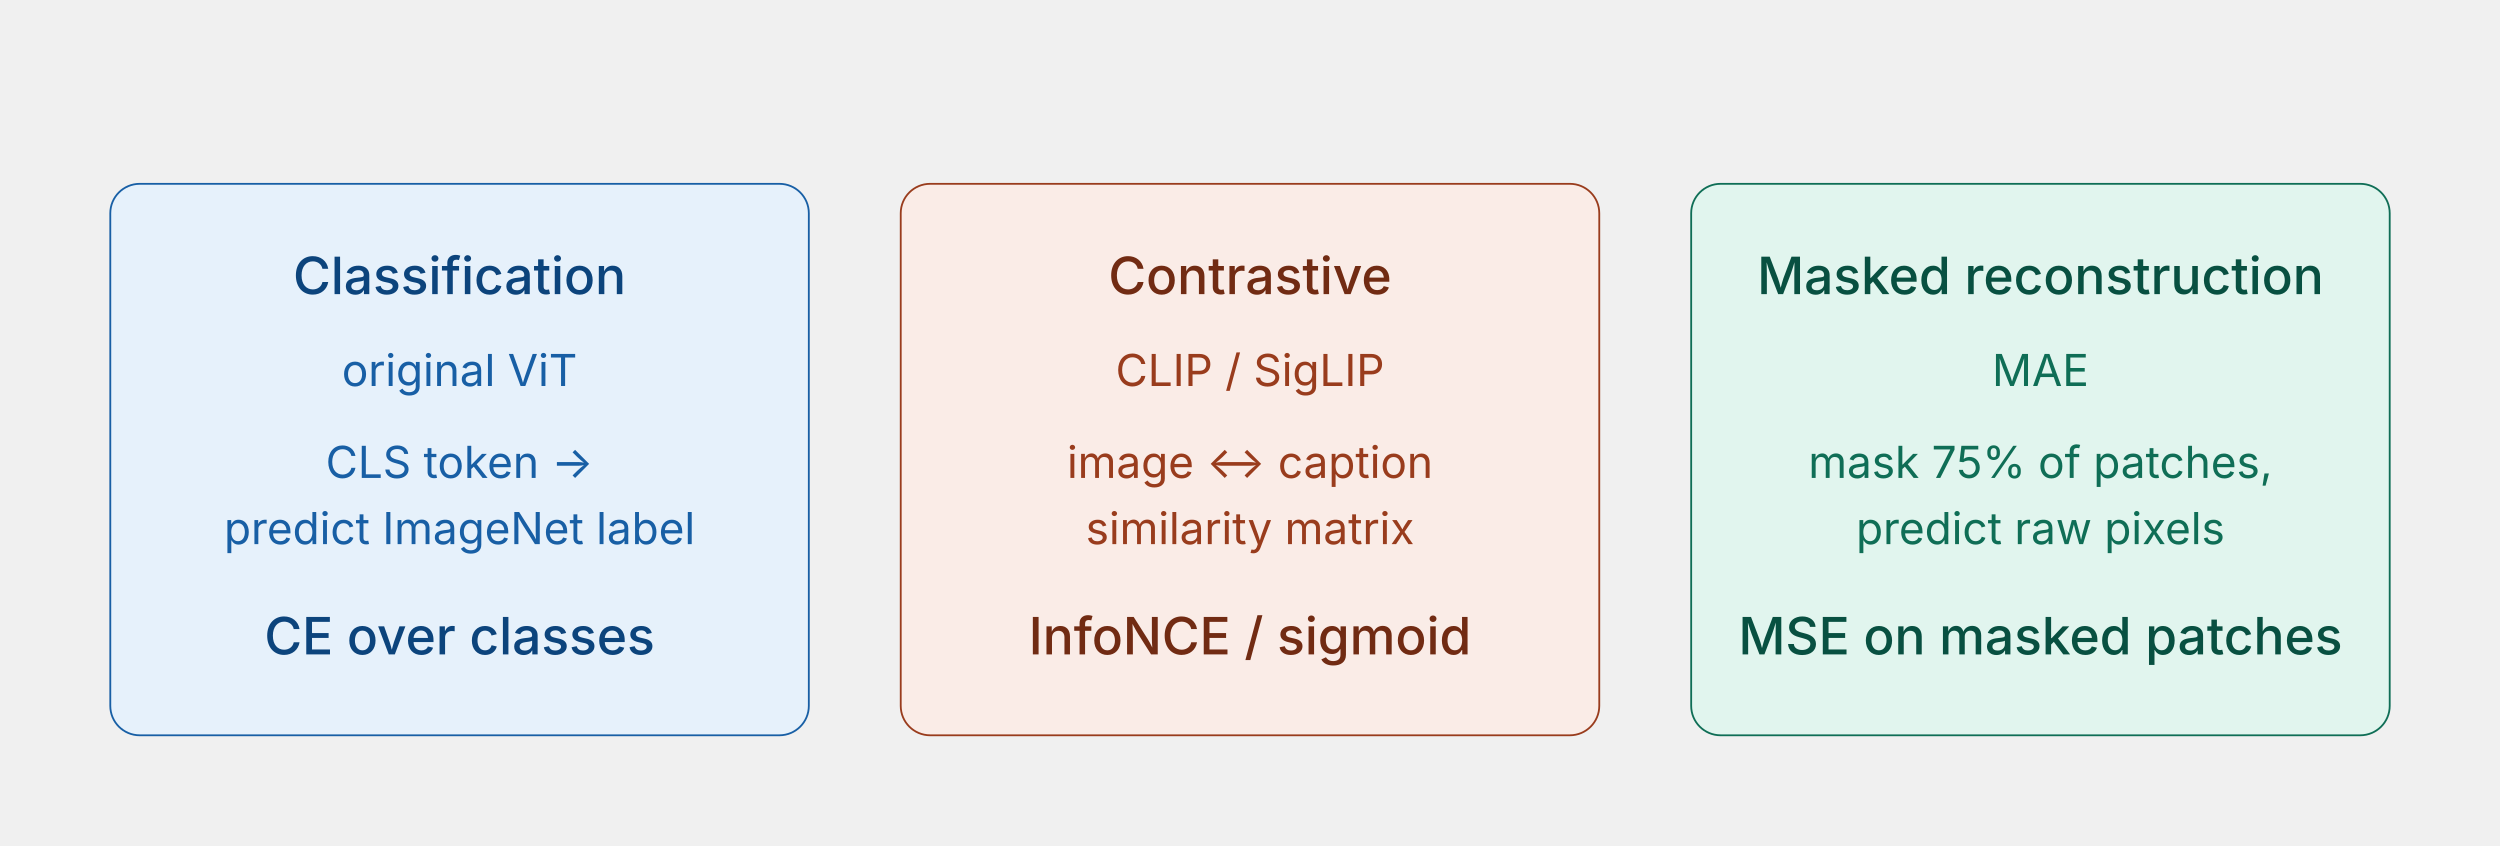
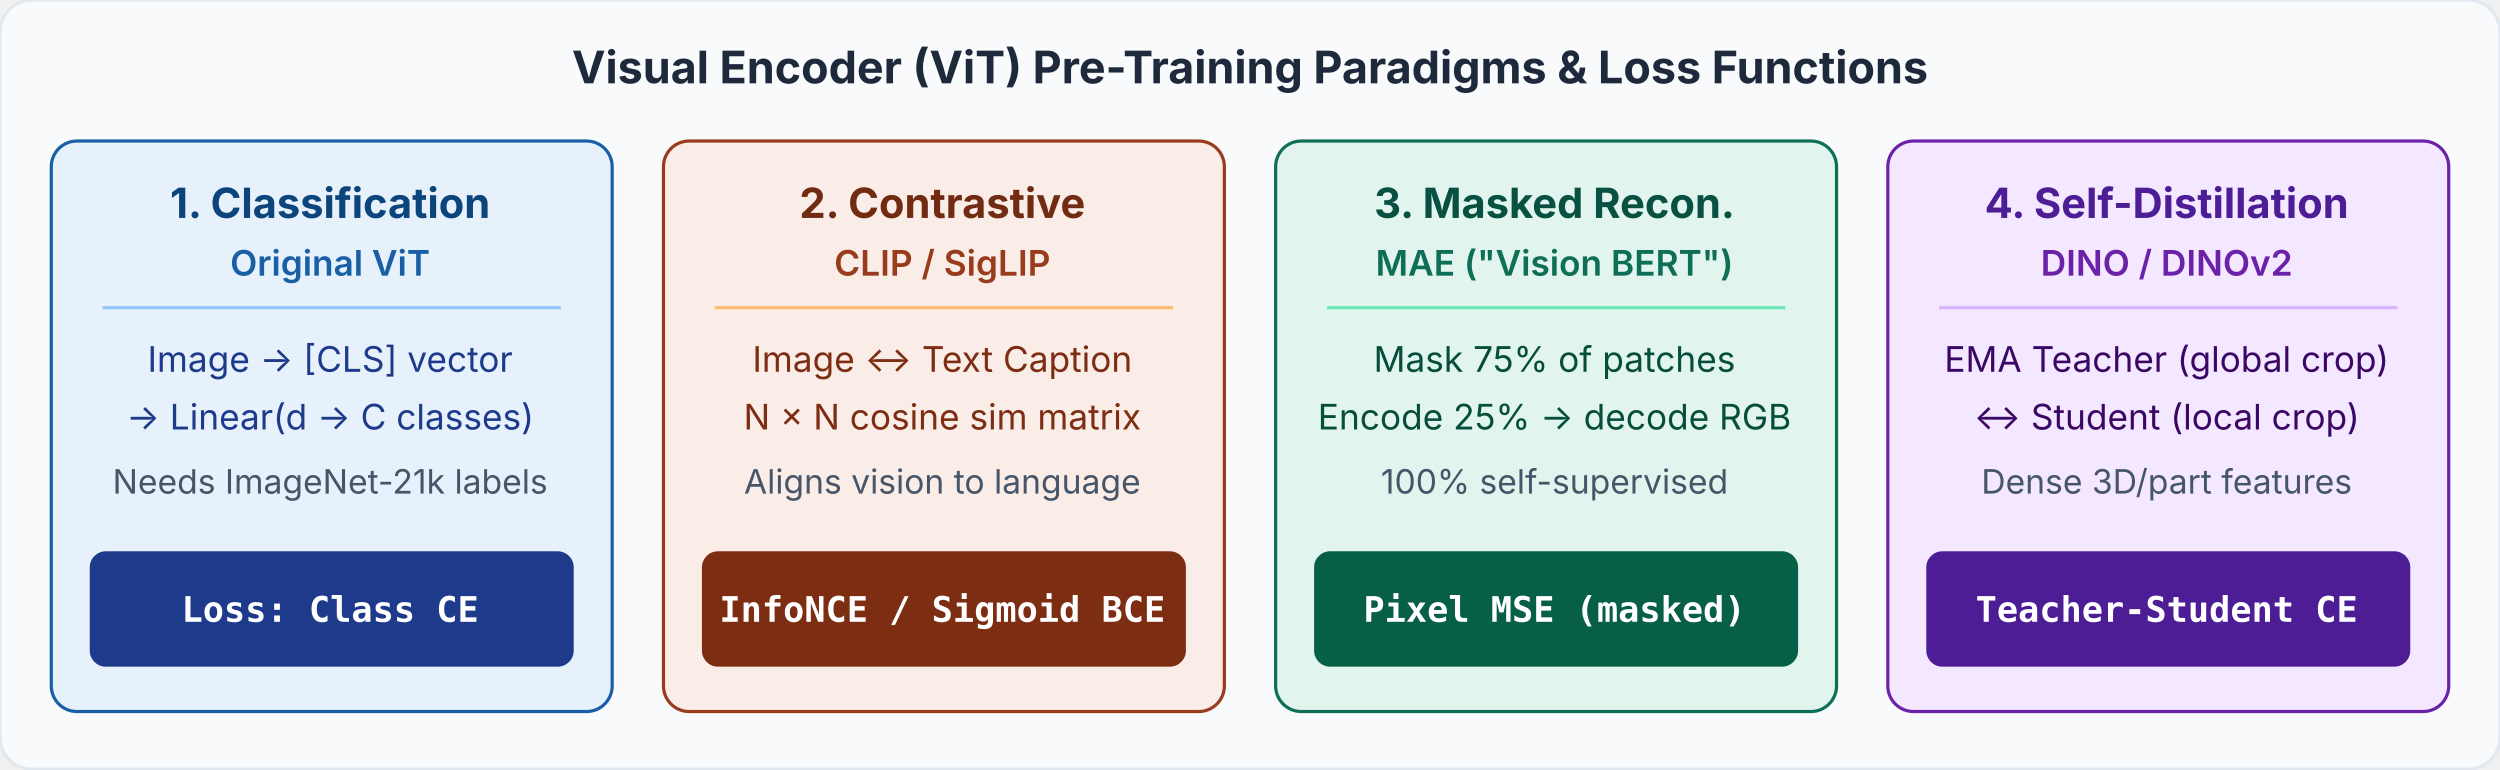
- <svg xmlns="http://www.w3.org/2000/svg" width="100%" viewBox="0 0 680 230" role="img" style="">
-   <g style="fill:rgb(0, 0, 0);stroke:none;color:rgb(11, 11, 11);stroke-width:1px;stroke-linecap:butt;stroke-linejoin:miter;opacity:1;font-family:anthropic-sans, -apple-system, &quot;system-ui&quot;, &quot;Segoe UI&quot;, sans-serif;font-size:16px;font-weight:400;text-anchor:start;dominant-baseline:auto">
-     <rect x="30" y="50" width="190" height="150" rx="8" stroke-width="0.5" style="fill:rgb(230, 241, 251);stroke:rgb(24, 95, 165);color:rgb(11, 11, 11);stroke-width:0.5px;stroke-linecap:butt;stroke-linejoin:miter;opacity:1;font-family:anthropic-sans, -apple-system, &quot;system-ui&quot;, &quot;Segoe UI&quot;, sans-serif;font-size:16px;font-weight:400;text-anchor:start;dominant-baseline:auto" />
-     <text x="125" y="80" text-anchor="middle" style="fill:rgb(12, 68, 124);stroke:none;color:rgb(11, 11, 11);stroke-width:1px;stroke-linecap:butt;stroke-linejoin:miter;opacity:1;font-family:anthropic-sans, -apple-system, &quot;system-ui&quot;, &quot;Segoe UI&quot;, sans-serif;font-size:14px;font-weight:500;text-anchor:middle;dominant-baseline:auto">Classification</text>
-     <text x="125" y="105" text-anchor="middle" style="fill:rgb(24, 95, 165);stroke:none;color:rgb(11, 11, 11);stroke-width:1px;stroke-linecap:butt;stroke-linejoin:miter;opacity:1;font-family:anthropic-sans, -apple-system, &quot;system-ui&quot;, &quot;Segoe UI&quot;, sans-serif;font-size:12px;font-weight:400;text-anchor:middle;dominant-baseline:auto">original ViT</text>
-     <text x="125" y="130" text-anchor="middle" style="fill:rgb(24, 95, 165);stroke:none;color:rgb(11, 11, 11);stroke-width:1px;stroke-linecap:butt;stroke-linejoin:miter;opacity:1;font-family:anthropic-sans, -apple-system, &quot;system-ui&quot;, &quot;Segoe UI&quot;, sans-serif;font-size:12px;font-weight:400;text-anchor:middle;dominant-baseline:auto">CLS token →</text>
-     <text x="125" y="148" text-anchor="middle" style="fill:rgb(24, 95, 165);stroke:none;color:rgb(11, 11, 11);stroke-width:1px;stroke-linecap:butt;stroke-linejoin:miter;opacity:1;font-family:anthropic-sans, -apple-system, &quot;system-ui&quot;, &quot;Segoe UI&quot;, sans-serif;font-size:12px;font-weight:400;text-anchor:middle;dominant-baseline:auto">predict ImageNet label</text>
-     <text x="125" y="178" text-anchor="middle" style="fill:rgb(12, 68, 124);stroke:none;color:rgb(11, 11, 11);stroke-width:1px;stroke-linecap:butt;stroke-linejoin:miter;opacity:1;font-family:anthropic-sans, -apple-system, &quot;system-ui&quot;, &quot;Segoe UI&quot;, sans-serif;font-size:14px;font-weight:500;text-anchor:middle;dominant-baseline:auto">CE over classes</text>
+ <svg xmlns="http://www.w3.org/2000/svg" width="100%" viewBox="0 0 780 240" role="img">
+   <rect width="780" height="240" rx="10" fill="#f8fafc" stroke="#e2e8f0" stroke-width="1" />
+   <text x="390" y="26" text-anchor="middle" font-family="-apple-system, BlinkMacSystemFont, 'Segoe UI', sans-serif" font-size="14" font-weight="700" fill="#1e293b">Visual Encoder (ViT) Pre-Training Paradigms &amp; Loss Functions</text>
+   <g>
+     <rect x="16" y="44" width="175" height="178" rx="8" fill="#e6f1fb" stroke="#185fa5" stroke-width="1" />
+     <text x="103" y="68" text-anchor="middle" font-family="-apple-system, sans-serif" font-size="13" font-weight="700" fill="#0c447c">1. Classification</text>
+     <text x="103" y="86" text-anchor="middle" font-family="-apple-system, sans-serif" font-size="11" font-weight="600" fill="#185fa5">Original ViT</text>
+     <line x1="32" y1="96" x2="175" y2="96" stroke="#93c5fd" stroke-width="1" />
+     <text x="103" y="116" text-anchor="middle" font-family="-apple-system, sans-serif" font-size="11" fill="#1e3a8a">Image → [CLS] vector</text>
+     <text x="103" y="134" text-anchor="middle" font-family="-apple-system, sans-serif" font-size="11" fill="#1e3a8a">→ Linear(d → C classes)</text>
+     <text x="103" y="154" text-anchor="middle" font-family="-apple-system, sans-serif" font-size="10.5" fill="#475569">Needs ImageNet-21k labels</text>
+     <rect x="28" y="172" width="151" height="36" rx="5" fill="#1e3a8a" />
+     <text x="103" y="194" text-anchor="middle" font-family="monospace" font-size="11" font-weight="700" fill="#ffffff">Loss: Class CE</text>
  </g>
-   <g style="fill:rgb(0, 0, 0);stroke:none;color:rgb(11, 11, 11);stroke-width:1px;stroke-linecap:butt;stroke-linejoin:miter;opacity:1;font-family:anthropic-sans, -apple-system, &quot;system-ui&quot;, &quot;Segoe UI&quot;, sans-serif;font-size:16px;font-weight:400;text-anchor:start;dominant-baseline:auto">
-     <rect x="245" y="50" width="190" height="150" rx="8" stroke-width="0.5" style="fill:rgb(250, 236, 231);stroke:rgb(153, 60, 29);color:rgb(11, 11, 11);stroke-width:0.5px;stroke-linecap:butt;stroke-linejoin:miter;opacity:1;font-family:anthropic-sans, -apple-system, &quot;system-ui&quot;, &quot;Segoe UI&quot;, sans-serif;font-size:16px;font-weight:400;text-anchor:start;dominant-baseline:auto" />
-     <text x="340" y="80" text-anchor="middle" style="fill:rgb(113, 43, 19);stroke:none;color:rgb(11, 11, 11);stroke-width:1px;stroke-linecap:butt;stroke-linejoin:miter;opacity:1;font-family:anthropic-sans, -apple-system, &quot;system-ui&quot;, &quot;Segoe UI&quot;, sans-serif;font-size:14px;font-weight:500;text-anchor:middle;dominant-baseline:auto">Contrastive</text>
-     <text x="340" y="105" text-anchor="middle" style="fill:rgb(153, 60, 29);stroke:none;color:rgb(11, 11, 11);stroke-width:1px;stroke-linecap:butt;stroke-linejoin:miter;opacity:1;font-family:anthropic-sans, -apple-system, &quot;system-ui&quot;, &quot;Segoe UI&quot;, sans-serif;font-size:12px;font-weight:400;text-anchor:middle;dominant-baseline:auto">CLIP / SigLIP</text>
-     <text x="340" y="130" text-anchor="middle" style="fill:rgb(153, 60, 29);stroke:none;color:rgb(11, 11, 11);stroke-width:1px;stroke-linecap:butt;stroke-linejoin:miter;opacity:1;font-family:anthropic-sans, -apple-system, &quot;system-ui&quot;, &quot;Segoe UI&quot;, sans-serif;font-size:12px;font-weight:400;text-anchor:middle;dominant-baseline:auto">image ↔ caption</text>
-     <text x="340" y="148" text-anchor="middle" style="fill:rgb(153, 60, 29);stroke:none;color:rgb(11, 11, 11);stroke-width:1px;stroke-linecap:butt;stroke-linejoin:miter;opacity:1;font-family:anthropic-sans, -apple-system, &quot;system-ui&quot;, &quot;Segoe UI&quot;, sans-serif;font-size:12px;font-weight:400;text-anchor:middle;dominant-baseline:auto">similarity matrix</text>
-     <text x="340" y="178" text-anchor="middle" style="fill:rgb(113, 43, 19);stroke:none;color:rgb(11, 11, 11);stroke-width:1px;stroke-linecap:butt;stroke-linejoin:miter;opacity:1;font-family:anthropic-sans, -apple-system, &quot;system-ui&quot;, &quot;Segoe UI&quot;, sans-serif;font-size:14px;font-weight:500;text-anchor:middle;dominant-baseline:auto">InfoNCE / sigmoid</text>
+   <g>
+     <rect x="207" y="44" width="175" height="178" rx="8" fill="#faece7" stroke="#993c1d" stroke-width="1" />
+     <text x="294" y="68" text-anchor="middle" font-family="-apple-system, sans-serif" font-size="13" font-weight="700" fill="#712b13">2. Contrastive</text>
+     <text x="294" y="86" text-anchor="middle" font-family="-apple-system, sans-serif" font-size="11" font-weight="600" fill="#993c1d">CLIP / SigLIP</text>
+     <line x1="223" y1="96" x2="366" y2="96" stroke="#fdba74" stroke-width="1" />
+     <text x="294" y="116" text-anchor="middle" font-family="-apple-system, sans-serif" font-size="11" fill="#7c2d12">Image ↔ Text Caption</text>
+     <text x="294" y="134" text-anchor="middle" font-family="-apple-system, sans-serif" font-size="11" fill="#7c2d12">N × N cosine sim matrix</text>
+     <text x="294" y="154" text-anchor="middle" font-family="-apple-system, sans-serif" font-size="10.5" fill="#475569">Aligns vision to language</text>
+     <rect x="219" y="172" width="151" height="36" rx="5" fill="#7c2d12" />
+     <text x="294" y="194" text-anchor="middle" font-family="monospace" font-size="11" font-weight="700" fill="#ffffff">InfoNCE / Sigmoid BCE</text>
  </g>
-   <g style="fill:rgb(0, 0, 0);stroke:none;color:rgb(11, 11, 11);stroke-width:1px;stroke-linecap:butt;stroke-linejoin:miter;opacity:1;font-family:anthropic-sans, -apple-system, &quot;system-ui&quot;, &quot;Segoe UI&quot;, sans-serif;font-size:16px;font-weight:400;text-anchor:start;dominant-baseline:auto">
-     <rect x="460" y="50" width="190" height="150" rx="8" stroke-width="0.5" style="fill:rgb(225, 245, 238);stroke:rgb(15, 110, 86);color:rgb(11, 11, 11);stroke-width:0.5px;stroke-linecap:butt;stroke-linejoin:miter;opacity:1;font-family:anthropic-sans, -apple-system, &quot;system-ui&quot;, &quot;Segoe UI&quot;, sans-serif;font-size:16px;font-weight:400;text-anchor:start;dominant-baseline:auto" />
-     <text x="555" y="80" text-anchor="middle" style="fill:rgb(8, 80, 65);stroke:none;color:rgb(11, 11, 11);stroke-width:1px;stroke-linecap:butt;stroke-linejoin:miter;opacity:1;font-family:anthropic-sans, -apple-system, &quot;system-ui&quot;, &quot;Segoe UI&quot;, sans-serif;font-size:14px;font-weight:500;text-anchor:middle;dominant-baseline:auto">Masked reconstruction</text>
-     <text x="555" y="105" text-anchor="middle" style="fill:rgb(15, 110, 86);stroke:none;color:rgb(11, 11, 11);stroke-width:1px;stroke-linecap:butt;stroke-linejoin:miter;opacity:1;font-family:anthropic-sans, -apple-system, &quot;system-ui&quot;, &quot;Segoe UI&quot;, sans-serif;font-size:12px;font-weight:400;text-anchor:middle;dominant-baseline:auto">MAE</text>
-     <text x="555" y="130" text-anchor="middle" style="fill:rgb(15, 110, 86);stroke:none;color:rgb(11, 11, 11);stroke-width:1px;stroke-linecap:butt;stroke-linejoin:miter;opacity:1;font-family:anthropic-sans, -apple-system, &quot;system-ui&quot;, &quot;Segoe UI&quot;, sans-serif;font-size:12px;font-weight:400;text-anchor:middle;dominant-baseline:auto">mask 75% of patches,</text>
-     <text x="555" y="148" text-anchor="middle" style="fill:rgb(15, 110, 86);stroke:none;color:rgb(11, 11, 11);stroke-width:1px;stroke-linecap:butt;stroke-linejoin:miter;opacity:1;font-family:anthropic-sans, -apple-system, &quot;system-ui&quot;, &quot;Segoe UI&quot;, sans-serif;font-size:12px;font-weight:400;text-anchor:middle;dominant-baseline:auto">predict raw pixels</text>
-     <text x="555" y="178" text-anchor="middle" style="fill:rgb(8, 80, 65);stroke:none;color:rgb(11, 11, 11);stroke-width:1px;stroke-linecap:butt;stroke-linejoin:miter;opacity:1;font-family:anthropic-sans, -apple-system, &quot;system-ui&quot;, &quot;Segoe UI&quot;, sans-serif;font-size:14px;font-weight:500;text-anchor:middle;dominant-baseline:auto">MSE on masked patches</text>
+   <g>
+     <rect x="398" y="44" width="175" height="178" rx="8" fill="#e1f5ee" stroke="#0f6e56" stroke-width="1" />
+     <text x="485" y="68" text-anchor="middle" font-family="-apple-system, sans-serif" font-size="13" font-weight="700" fill="#085041">3. Masked Recon.</text>
+     <text x="485" y="86" text-anchor="middle" font-family="-apple-system, sans-serif" font-size="11" font-weight="600" fill="#0f6e56">MAE ("Vision BERT")</text>
+     <line x1="414" y1="96" x2="557" y2="96" stroke="#6ee7b7" stroke-width="1" />
+     <text x="485" y="116" text-anchor="middle" font-family="-apple-system, sans-serif" font-size="11" fill="#064e3b">Mask 75% of patches</text>
+     <text x="485" y="134" text-anchor="middle" font-family="-apple-system, sans-serif" font-size="11" fill="#064e3b">Encode 25% → decode RGB</text>
+     <text x="485" y="154" text-anchor="middle" font-family="-apple-system, sans-serif" font-size="10.5" fill="#475569">100% self-supervised</text>
+     <rect x="410" y="172" width="151" height="36" rx="5" fill="#065f46" />
+     <text x="485" y="194" text-anchor="middle" font-family="monospace" font-size="11" font-weight="700" fill="#ffffff">Pixel MSE (masked)</text>
+   </g>
+   <g>
+     <rect x="589" y="44" width="175" height="178" rx="8" fill="#f3e8ff" stroke="#6b21a8" stroke-width="1" />
+     <text x="676" y="68" text-anchor="middle" font-family="-apple-system, sans-serif" font-size="13" font-weight="700" fill="#4c1d95">4. Self-Distillation</text>
+     <text x="676" y="86" text-anchor="middle" font-family="-apple-system, sans-serif" font-size="11" font-weight="600" fill="#6b21a8">DINO / DINOv2</text>
+     <line x1="605" y1="96" x2="748" y2="96" stroke="#d8b4fe" stroke-width="1" />
+     <text x="676" y="116" text-anchor="middle" font-family="-apple-system, sans-serif" font-size="11" fill="#3b0764">EMA Teacher (global crop)</text>
+     <text x="676" y="134" text-anchor="middle" font-family="-apple-system, sans-serif" font-size="11" fill="#3b0764">↔ Student (local crop)</text>
+     <text x="676" y="154" text-anchor="middle" font-family="-apple-system, sans-serif" font-size="10.5" fill="#475569">Dense 3D/part features</text>
+     <rect x="601" y="172" width="151" height="36" rx="5" fill="#4c1d95" />
+     <text x="676" y="194" text-anchor="middle" font-family="monospace" font-size="11" font-weight="700" fill="#ffffff">Teacher-Student CE</text>
  </g>
</svg>
